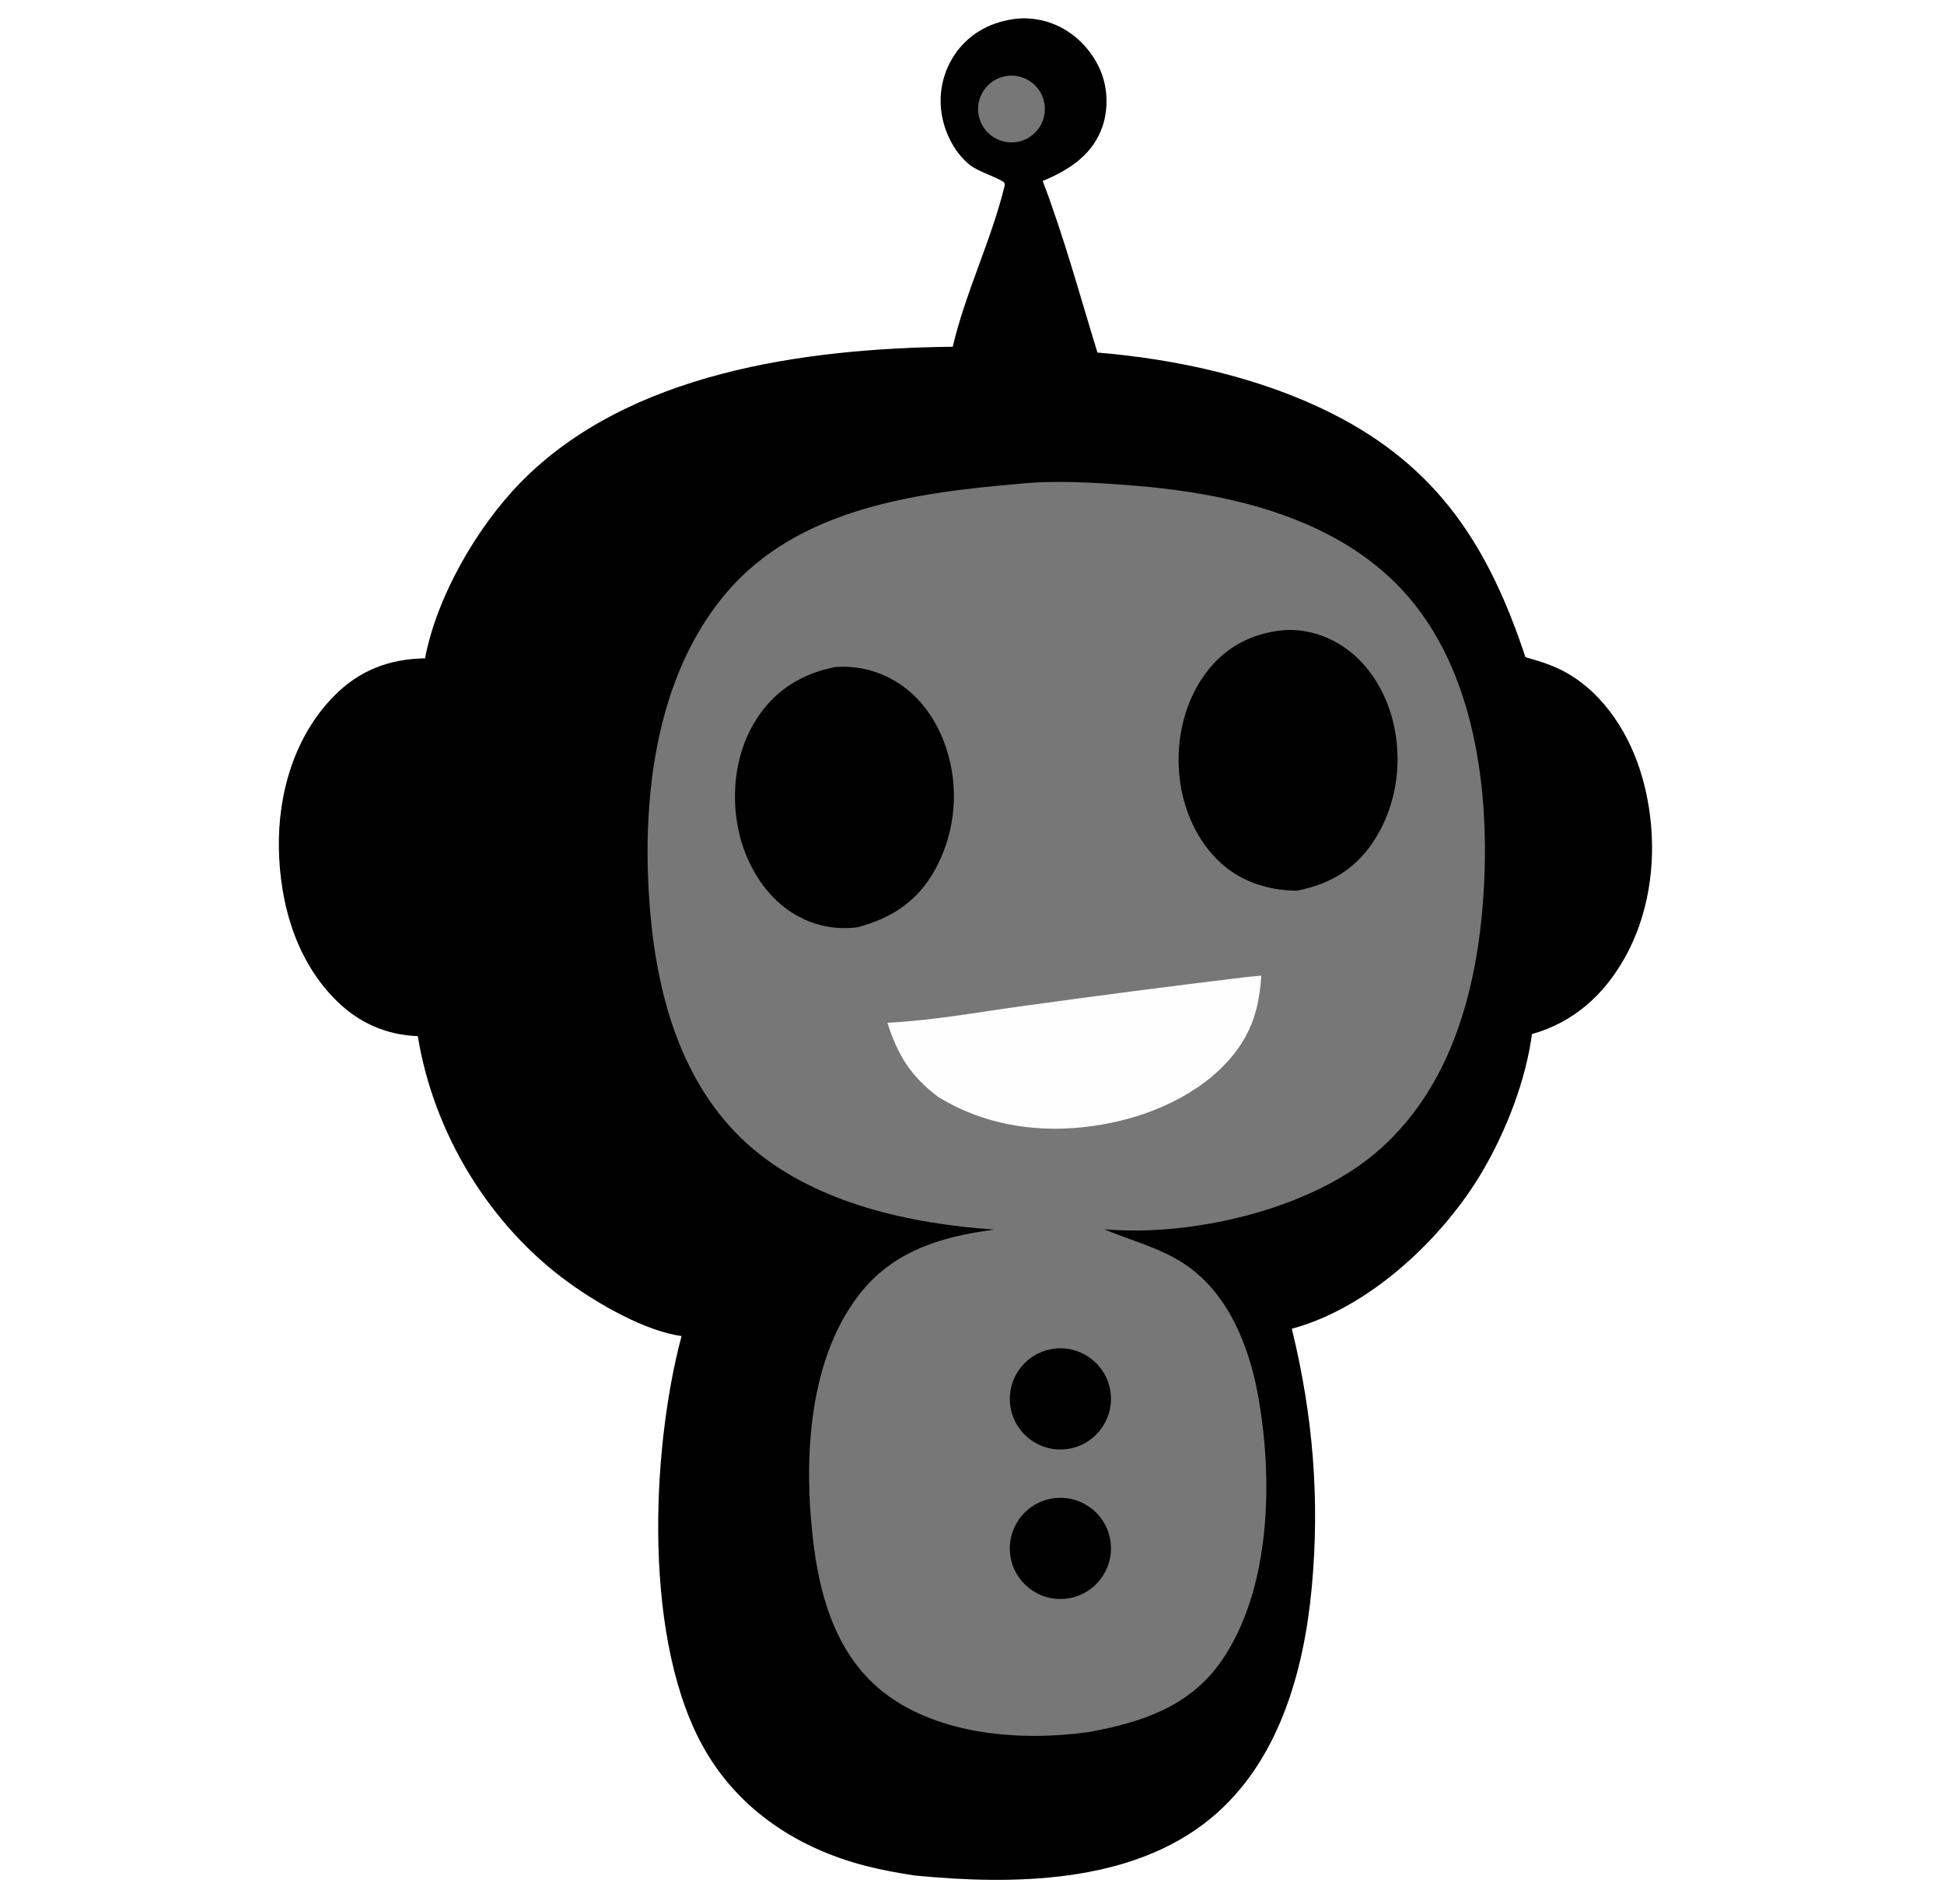
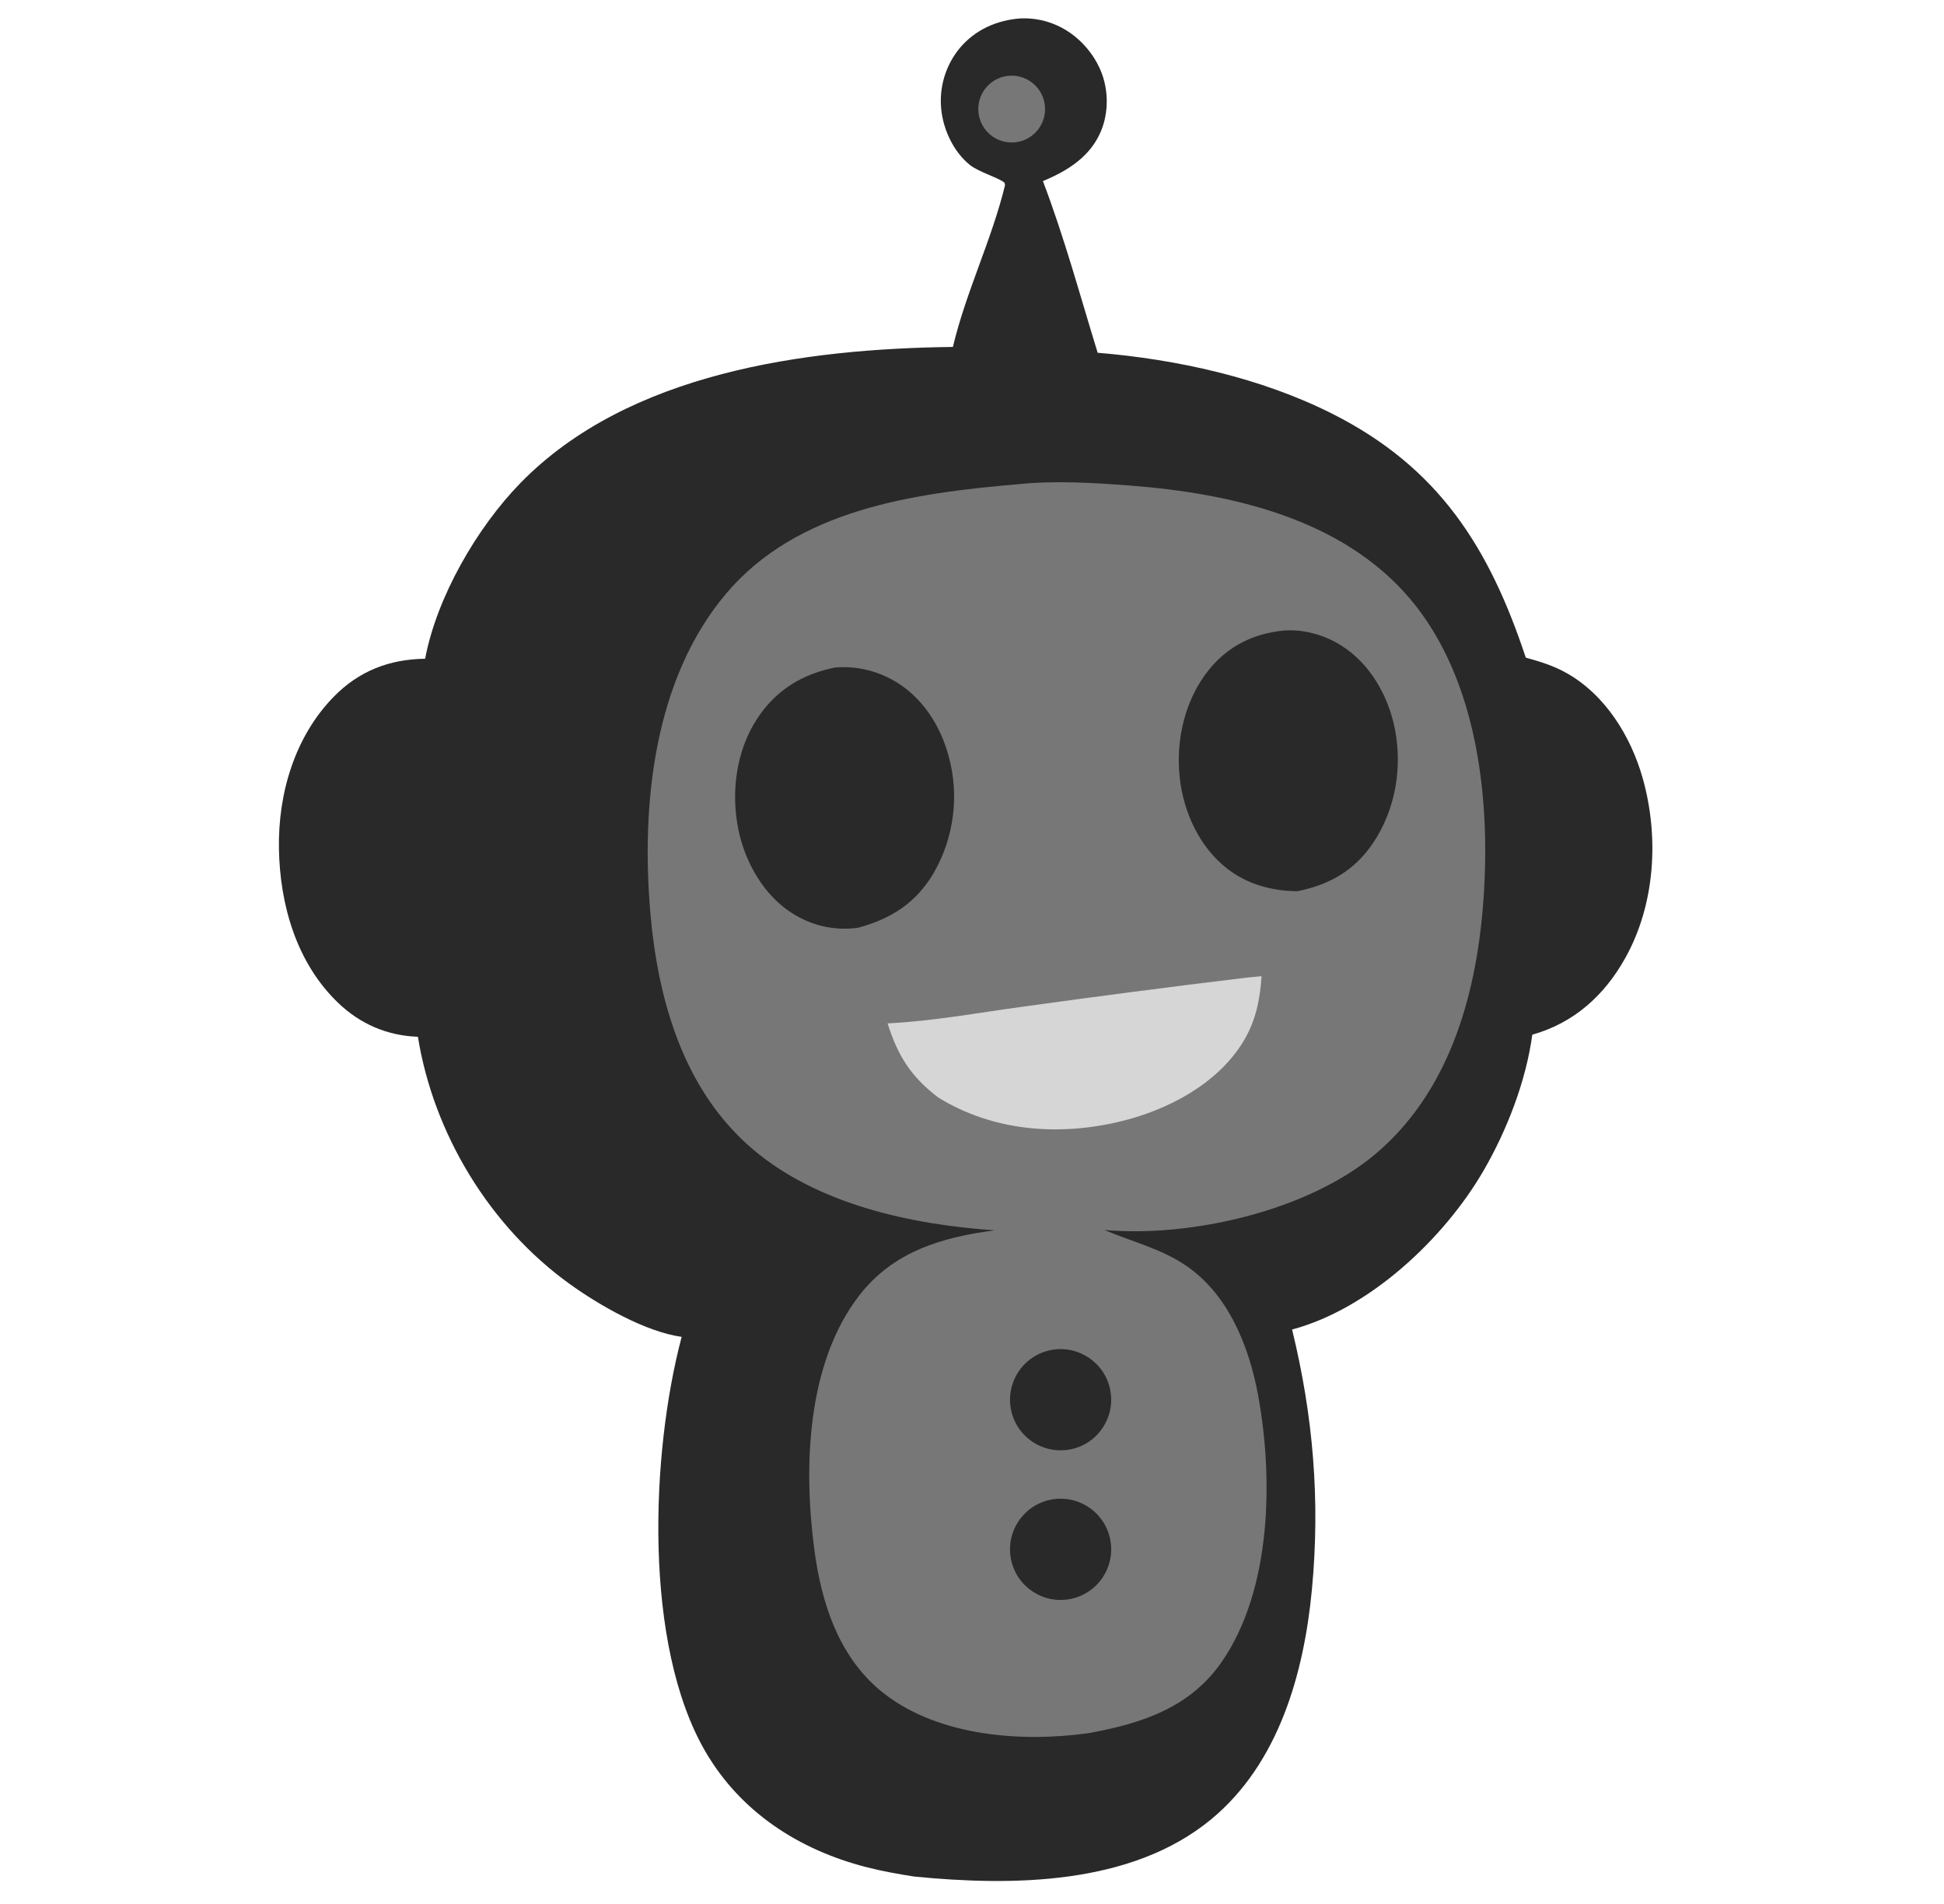
<svg xmlns="http://www.w3.org/2000/svg" width="525" height="514">
-   <path transform="scale(1.60029 1.60029)" d="M172.136 3.107C174.042 3.016 175.945 3.328 177.723 4.022C181.272 5.404 184.188 8.343 185.683 11.834C187.049 15.027 187.102 18.92 185.754 22.13C183.942 26.445 180.108 28.811 175.965 30.537C179.56 39.968 182.232 49.841 185.203 59.482C198.617 60.594 212.749 63.701 224.797 69.77C242.765 78.822 251.285 92.326 257.434 110.884C259.838 111.551 262.13 112.258 264.323 113.491C270.843 117.156 275.157 124.138 277.156 131.194C279.967 141.118 279.282 152.537 274.183 161.612C270.665 167.875 265.56 172.488 258.534 174.467C257.483 182.283 254.247 190.611 250.304 197.403C243.651 208.863 231.067 220.698 218.005 224.18C221.573 238.776 222.767 252.989 221.356 267.971C220.017 282.179 215.738 297.39 204.317 306.798C190.821 317.915 170.744 318.039 154.285 316.425C151.52 315.995 148.77 315.505 146.059 314.803C134.789 311.885 124.976 305.562 119.035 295.373C108.5 277.303 109.803 245.038 115.013 225.42C108.868 224.563 101.072 220.069 96.089 216.481C82.626 206.789 73.152 191.189 70.51 174.819C65.326 174.638 60.754 172.661 57.019 169.068C50.02 162.334 47.222 152.558 47.062 143.088C46.906 133.82 49.716 124.239 56.286 117.51C60.552 113.142 65.663 111.158 71.732 111.076C73.682 100.693 80.472 88.957 87.813 81.442C106.044 62.78 135.885 58.795 160.778 58.5C162.968 49.236 167.334 40.453 169.573 31.219C169.528 31.074 169.548 30.888 169.439 30.782C168.701 30.067 165.1 28.992 163.635 27.809C160.877 25.581 159.142 21.859 158.803 18.373C158.436 14.647 159.581 10.929 161.98 8.055C164.586 4.989 168.179 3.41 172.136 3.107Z" />
-   <path fill="#777" transform="scale(1.60029 1.60029)" d="M171.807 81.644C177.971 80.997 184.648 81.41 190.821 81.888C207.717 83.196 226.397 87.427 237.865 100.919C249.56 114.678 251.634 135.673 250.194 153.015C248.912 168.445 244.303 184.287 232.053 194.601C220.654 204.198 200.937 208.678 186.351 207.4C190.998 209.382 195.829 210.51 200.082 213.39C207.238 218.236 210.745 227.005 212.261 235.198C214.859 249.232 214.574 268.053 206.121 280.244C200.772 287.96 192.623 290.601 183.808 292.217C183.693 292.235 183.578 292.252 183.462 292.268C172.345 293.794 158.639 292.766 149.397 285.746C141.68 279.885 138.626 270.552 137.398 261.297C135.568 247.508 136.063 229.996 144.955 218.466C150.684 211.039 158.904 208.622 167.833 207.456C153.809 206.494 138.136 203.141 127.141 193.889C115.384 183.995 111.01 168.715 109.733 153.943C108.162 135.759 110.28 114.574 122.512 100.093C134.556 85.836 154.34 83.141 171.807 81.644Z" />
-   <path transform="scale(1.60029 1.60029)" d="M140.881 112.551C144.312 112.269 147.748 113.028 150.741 114.728C155.547 117.428 158.644 122.275 160.064 127.509C161.878 134.122 160.982 141.185 157.575 147.136C154.595 152.246 150.33 154.949 144.724 156.448C140.78 156.961 136.998 156.113 133.633 153.971C128.873 150.94 125.768 145.483 124.617 140.039C123.277 133.704 124.182 126.575 127.791 121.121C130.96 116.331 135.325 113.691 140.881 112.551Z" />
-   <path transform="scale(1.60029 1.60029)" d="M216.431 106.344C219.903 106.016 223.544 107.068 226.455 108.942C231.211 112.004 234.226 117.341 235.328 122.809C236.659 129.415 235.452 136.527 231.67 142.143C228.529 146.807 224.294 149.198 218.878 150.278C214.576 150.232 210.38 149.098 206.964 146.398C202.332 142.737 199.68 136.912 199.049 131.128C198.35 124.712 199.943 117.84 204.081 112.803C207.267 108.924 211.47 106.857 216.431 106.344Z" />
-   <path fill="#FEFEFE" transform="scale(1.60029 1.60029)" d="M210.323 164.846L212.855 164.604C212.604 168.557 211.863 172.205 209.766 175.639C205.359 182.852 196.872 187.251 188.858 189.141C178.468 191.592 167.527 190.732 158.313 185.062C153.709 181.575 151.474 178.008 149.755 172.558C157.294 172.198 164.899 170.791 172.376 169.772C185.01 168.017 197.66 166.375 210.323 164.846Z" />
-   <path transform="scale(1.60029 1.60029)" d="M177.164 252.899C181.794 251.909 186.345 254.876 187.306 259.512C188.268 264.147 185.273 268.68 180.632 269.613C176.03 270.538 171.545 267.575 170.592 262.979C169.638 258.383 172.574 253.88 177.164 252.899Z" />
-   <path transform="scale(1.60029 1.60029)" d="M177.359 227.635C181.951 226.764 186.39 229.75 187.314 234.331C188.239 238.913 185.306 243.386 180.735 244.364C177.731 245.007 174.612 243.986 172.571 241.689C170.529 239.392 169.88 236.176 170.871 233.267C171.862 230.359 174.34 228.207 177.359 227.635Z" />
-   <path fill="#777" transform="scale(1.60029 1.60029)" d="M169.555 12.876C172.584 12.251 175.55 14.184 176.202 17.207C176.853 20.23 174.947 23.213 171.93 23.891C170.32 24.253 168.633 23.891 167.314 22.901C165.994 21.912 165.174 20.393 165.071 18.747C164.895 15.947 166.807 13.443 169.555 12.876Z" />
+   <path fill="#292929" transform="scale(1.60061 1.60125)" d="M172.136 3.107C174.042 3.016 175.945 3.328 177.723 4.022C181.272 5.404 184.188 8.343 185.683 11.834C187.049 15.027 187.102 18.92 185.754 22.13C183.942 26.445 180.108 28.811 175.965 30.537C179.56 39.968 182.232 49.841 185.203 59.482C198.617 60.594 212.749 63.701 224.797 69.77C242.765 78.822 251.285 92.326 257.434 110.884C259.838 111.551 262.13 112.258 264.323 113.491C270.843 117.156 275.157 124.138 277.156 131.194C279.967 141.118 279.282 152.537 274.183 161.612C270.665 167.875 265.56 172.488 258.534 174.467C257.483 182.283 254.247 190.611 250.304 197.403C243.651 208.863 231.067 220.698 218.005 224.18C221.573 238.776 222.767 252.989 221.356 267.971C220.017 282.179 215.738 297.39 204.317 306.798C190.821 317.915 170.744 318.039 154.285 316.425C151.52 315.995 148.77 315.505 146.059 314.803C134.789 311.885 124.976 305.562 119.035 295.373C108.5 277.303 109.803 245.038 115.013 225.42C108.868 224.563 101.072 220.069 96.089 216.481C82.626 206.789 73.152 191.189 70.51 174.819C65.326 174.638 60.754 172.661 57.019 169.068C50.02 162.334 47.222 152.558 47.062 143.088C46.906 133.82 49.716 124.239 56.286 117.51C60.552 113.142 65.663 111.158 71.732 111.076C73.682 100.693 80.472 88.957 87.813 81.442C106.044 62.78 135.885 58.795 160.778 58.5C162.968 49.236 167.334 40.453 169.573 31.219C169.528 31.074 169.548 30.888 169.439 30.782C168.701 30.067 165.1 28.992 163.635 27.809C160.877 25.581 159.142 21.859 158.803 18.373C158.436 14.647 159.581 10.929 161.98 8.055C164.586 4.989 168.179 3.41 172.136 3.107Z" />
+   <path fill="#777" transform="scale(1.60061 1.60125)" d="M171.807 81.644C177.971 80.997 184.648 81.41 190.821 81.888C207.717 83.196 226.397 87.427 237.865 100.919C249.56 114.678 251.634 135.673 250.194 153.015C248.912 168.445 244.303 184.287 232.053 194.601C220.654 204.198 200.937 208.678 186.351 207.4C190.998 209.382 195.829 210.51 200.082 213.39C207.238 218.236 210.745 227.005 212.261 235.198C214.859 249.232 214.574 268.053 206.121 280.244C200.772 287.96 192.623 290.601 183.808 292.217C183.693 292.235 183.578 292.252 183.462 292.268C172.345 293.794 158.639 292.766 149.397 285.746C141.68 279.885 138.626 270.552 137.398 261.297C135.568 247.508 136.063 229.996 144.955 218.466C150.684 211.039 158.904 208.622 167.833 207.456C153.809 206.494 138.136 203.141 127.141 193.889C115.384 183.995 111.01 168.715 109.733 153.943C108.162 135.759 110.28 114.574 122.512 100.093C134.556 85.836 154.34 83.141 171.807 81.644Z" />
+   <path fill="#292929" transform="scale(1.60061 1.60125)" d="M140.881 112.551C144.312 112.269 147.748 113.028 150.741 114.728C155.547 117.428 158.644 122.275 160.064 127.509C161.878 134.122 160.982 141.185 157.575 147.136C154.595 152.246 150.33 154.949 144.724 156.448C140.78 156.961 136.998 156.113 133.633 153.971C128.873 150.94 125.768 145.483 124.617 140.039C123.277 133.704 124.182 126.575 127.791 121.121C130.96 116.331 135.325 113.691 140.881 112.551Z" />
+   <path fill="#292929" transform="scale(1.60061 1.60125)" d="M216.431 106.344C219.903 106.016 223.544 107.068 226.455 108.942C231.211 112.004 234.226 117.341 235.328 122.809C236.659 129.415 235.452 136.527 231.67 142.143C228.529 146.807 224.294 149.198 218.878 150.278C214.576 150.232 210.38 149.098 206.964 146.398C202.332 142.737 199.68 136.912 199.049 131.128C198.35 124.712 199.943 117.84 204.081 112.803C207.267 108.924 211.47 106.857 216.431 106.344Z" />
+   <path fill="#D6D6D6" transform="scale(1.60061 1.60125)" d="M210.323 164.846L212.855 164.604C212.604 168.557 211.863 172.205 209.766 175.639C205.359 182.852 196.872 187.251 188.858 189.141C178.468 191.592 167.527 190.732 158.313 185.062C153.709 181.575 151.474 178.008 149.755 172.558C157.294 172.198 164.899 170.791 172.376 169.772C185.01 168.017 197.66 166.375 210.323 164.846Z" />
+   <path fill="#292929" transform="scale(1.60061 1.60125)" d="M177.164 252.899C181.794 251.909 186.345 254.876 187.306 259.512C188.268 264.147 185.273 268.68 180.632 269.613C176.03 270.538 171.545 267.575 170.592 262.979C169.638 258.383 172.574 253.88 177.164 252.899Z" />
+   <path fill="#292929" transform="scale(1.60061 1.60125)" d="M177.359 227.635C181.951 226.764 186.39 229.75 187.314 234.331C188.239 238.913 185.306 243.386 180.735 244.364C177.731 245.007 174.612 243.986 172.571 241.689C170.529 239.392 169.88 236.176 170.871 233.267C171.862 230.359 174.34 228.207 177.359 227.635Z" />
+   <path fill="#777" transform="scale(1.60061 1.60125)" d="M169.555 12.876C172.584 12.251 175.55 14.184 176.202 17.207C176.853 20.23 174.947 23.213 171.93 23.891C170.32 24.253 168.633 23.891 167.314 22.901C165.994 21.912 165.174 20.393 165.071 18.747C164.895 15.947 166.807 13.443 169.555 12.876Z" />
</svg>
